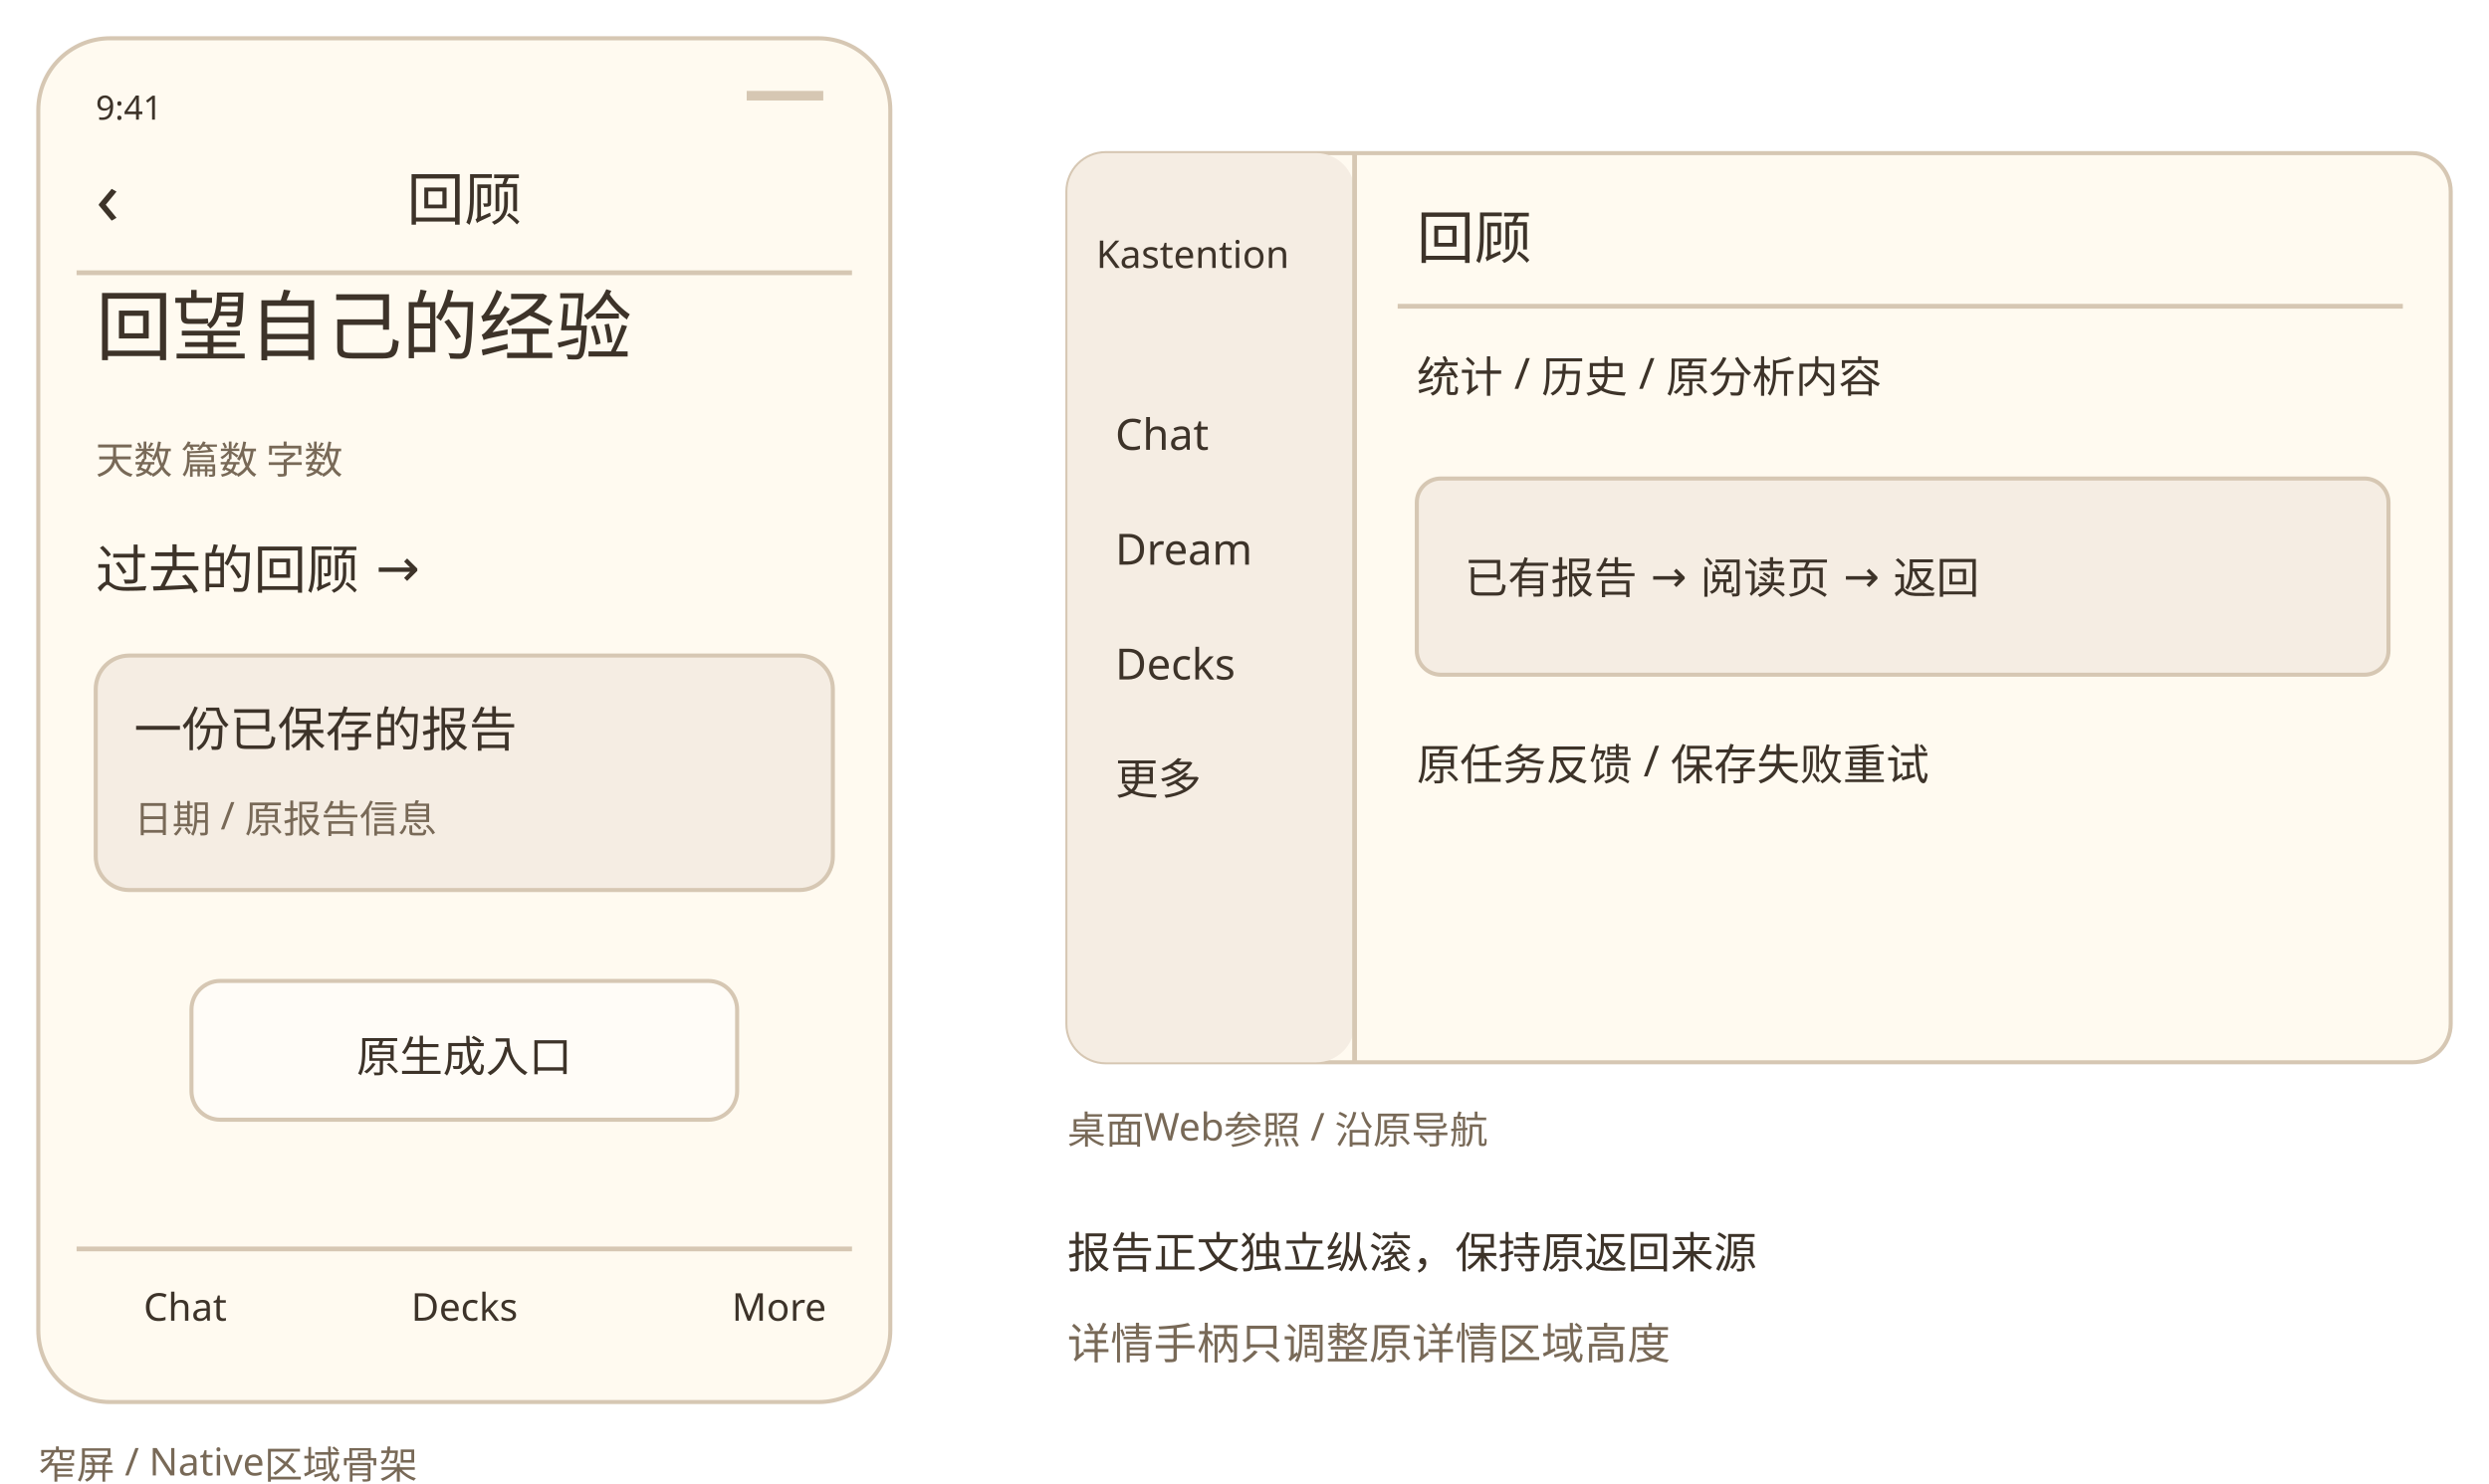
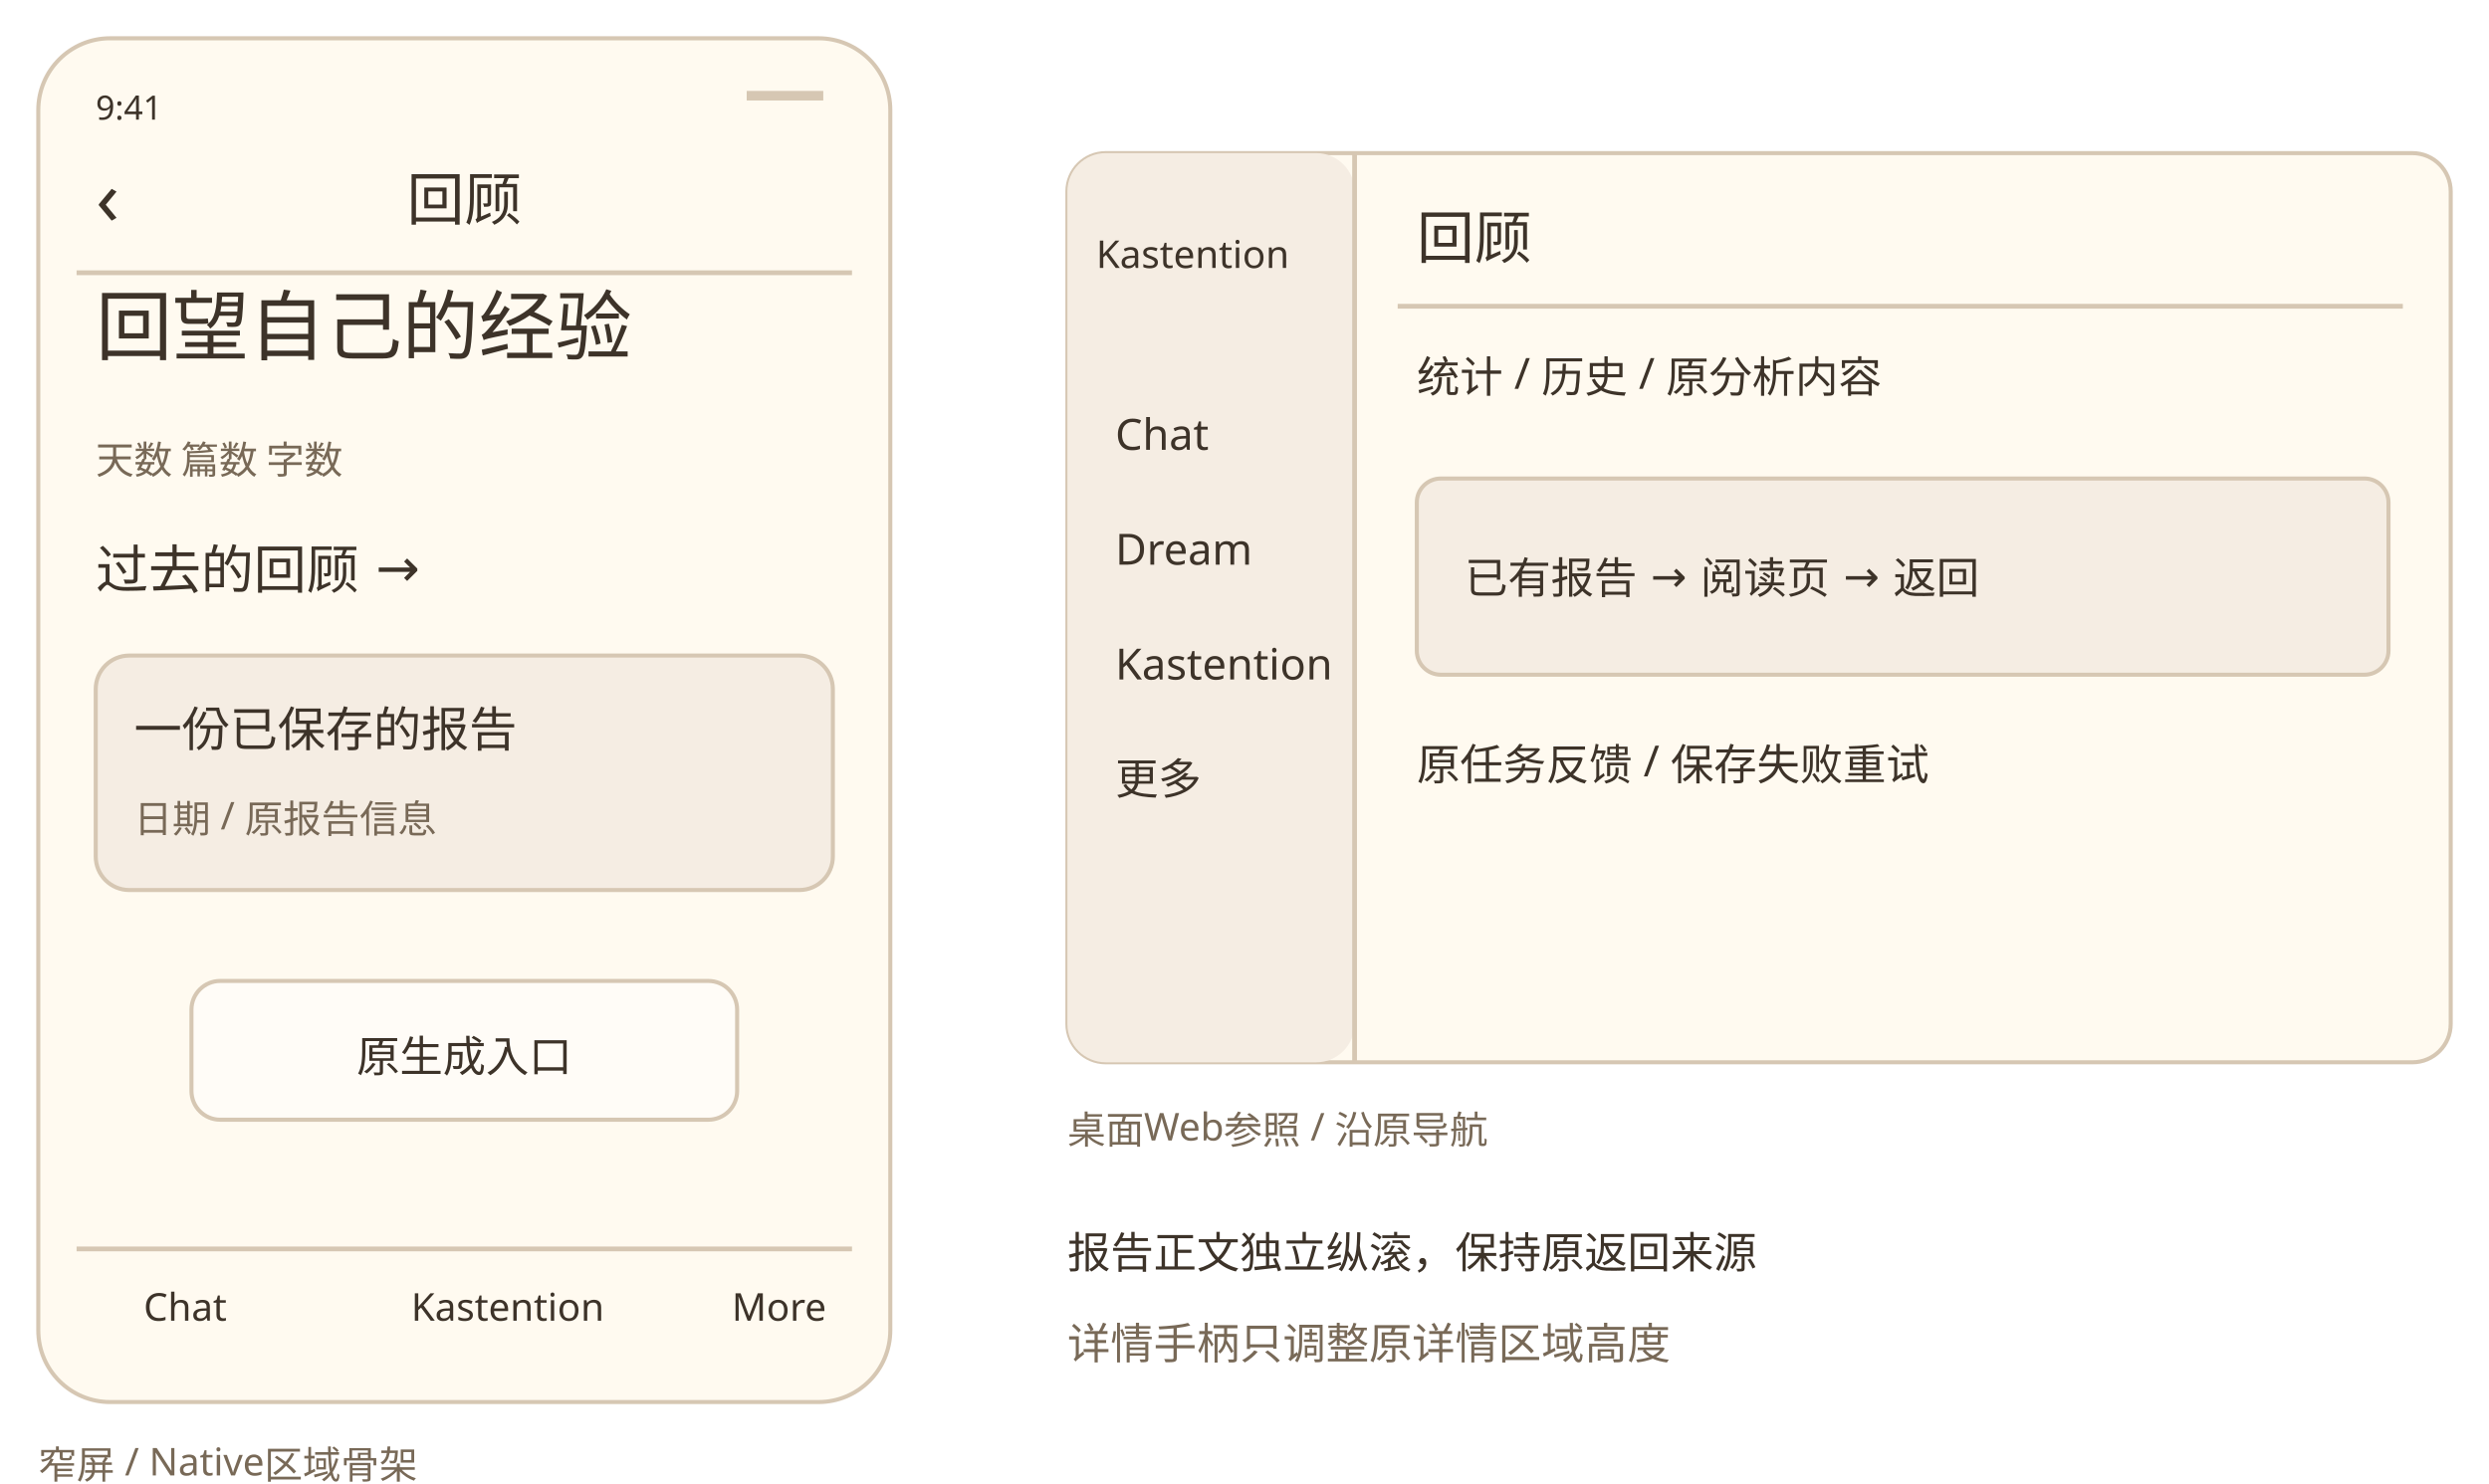
<svg xmlns="http://www.w3.org/2000/svg" width="520" height="310" preserveAspectRatio="xMinYMin meet" viewBox="0 0 520 310" version="1.0" fill-rule="evenodd">
  <clipPath id="clip">
    <rect x="0" y="0" width="520" height="310" />
  </clipPath>
  <g id="group" transform="scale(1,-1) translate(0,-310)" style="clip-path: url(#clip)">
    <g transform="">
      <rect x="8" y="17" width="178" height="285" rx="15" ry="15" style="stroke: rgb(84%,78%,70%); stroke-linecap: butt; stroke-width: 0.85; fill: rgb(100%,98%,94%); fill-rule: evenodd;" />
      <text x="20" y="285" style="font-family: Arial Unicode MS, PingFang SC, sans-serif; font-size: 7px;fill: rgb(24%,20%,16%); stroke:none;" transform="translate(0,570) scale(1,-1)">9:41</text>
      <path d="M 156,290 L 172,290 Z" style="stroke: rgb(84%,78%,70%); stroke-linecap: butt; stroke-width: 2;" />
      <text x="20" y="263" style="font-family: Arial Unicode MS, PingFang SC, sans-serif; font-size: 16px;fill: rgb(24%,20%,16%); stroke:none;" transform="translate(0,526) scale(1,-1)">‹</text>
      <text x="85.0" y="264" style="font-family: Arial Unicode MS, PingFang SC, sans-serif; font-size: 12px;fill: rgb(24%,20%,16%); stroke:none;" transform="translate(0,528) scale(1,-1)">回顾</text>
      <path d="M 16,253 L 178,253 Z" style="stroke: rgb(84%,78%,70%); stroke-linecap: butt; stroke-width: 1;" />
      <path d="M 16,49 L 178,49 Z" style="stroke: rgb(84%,78%,70%); stroke-linecap: butt; stroke-width: 1;" />
      <text x="30" y="34" style="font-family: Arial Unicode MS, PingFang SC, sans-serif; font-size: 8px;fill: rgb(24%,20%,16%); stroke:none;" transform="translate(0,68) scale(1,-1)">Chat</text>
-       <text x="85.887" y="34" style="font-family: Arial Unicode MS, PingFang SC, sans-serif; font-size: 8px;fill: rgb(24%,20%,16%); stroke:none;" transform="translate(0,68) scale(1,-1)">Decks</text>
+       <text x="85.887" y="34" style="font-family: Arial Unicode MS, PingFang SC, sans-serif; font-size: 8px;fill: rgb(24%,20%,16%); stroke:none;" transform="translate(0,68) scale(1,-1)">Kastention</text>
      <text x="152.887" y="34" style="font-family: Arial Unicode MS, PingFang SC, sans-serif; font-size: 8px;fill: rgb(24%,20%,16%); stroke:none;" transform="translate(0,68) scale(1,-1)">More</text>
      <rect x="223" y="88" width="289" height="190" rx="8" ry="8" style="stroke: rgb(84%,78%,70%); stroke-linecap: butt; stroke-width: 0.85; fill: rgb(100%,98%,94%); fill-rule: evenodd;" />
      <rect x="223" y="88" width="60" height="190" rx="8" ry="8" style="stroke: none; stroke-linecap: butt; stroke-width: 0.85; fill: rgb(96%,93%,89%); fill-rule: evenodd;" />
      <path d="M 283,278 L 283,88 Z" style="stroke: rgb(84%,78%,70%); stroke-linecap: butt; stroke-width: 1;" />
      <text x="229" y="254" style="font-family: Xiaolai, PingFang SC, sans-serif; font-size: 8px;fill: rgb(24%,20%,16%); stroke:none;" transform="translate(0,508) scale(1,-1)">Kastention</text>
      <text x="233" y="216" style="font-family: Arial Unicode MS, PingFang SC, sans-serif; font-size: 9px;fill: rgb(24%,20%,16%); stroke:none;" transform="translate(0,432) scale(1,-1)">Chat</text>
      <text x="233" y="192" style="font-family: Arial Unicode MS, PingFang SC, sans-serif; font-size: 9px;fill: rgb(24%,20%,16%); stroke:none;" transform="translate(0,384) scale(1,-1)">Dream</text>
-       <text x="233" y="168" style="font-family: Arial Unicode MS, PingFang SC, sans-serif; font-size: 9px;fill: rgb(24%,20%,16%); stroke:none;" transform="translate(0,336) scale(1,-1)">Decks</text>
+       <text x="233" y="168" style="font-family: Arial Unicode MS, PingFang SC, sans-serif; font-size: 9px;fill: rgb(24%,20%,16%); stroke:none;" transform="translate(0,336) scale(1,-1)">Kastention</text>
      <text x="233" y="144" style="font-family: Arial Unicode MS, PingFang SC, sans-serif; font-size: 9px;fill: rgb(24%,20%,16%); stroke:none;" transform="translate(0,288) scale(1,-1)">更多</text>
      <text x="296" y="256" style="font-family: Arial Unicode MS, PingFang SC, sans-serif; font-size: 12px;fill: rgb(24%,20%,16%); stroke:none;" transform="translate(0,512) scale(1,-1)">回顾</text>
      <path d="M 292,246 L 502,246 Z" style="stroke: rgb(84%,78%,70%); stroke-linecap: butt; stroke-width: 1;" />
      <text x="8" y="1" style="font-family: Arial Unicode MS, PingFang SC, sans-serif; font-size: 8px;fill: rgb(47%,41%,34%); stroke:none;" transform="translate(0,2) scale(1,-1)">窄屏 / Native区域骨架</text>
      <text x="223" y="71" style="font-family: Arial Unicode MS, PingFang SC, sans-serif; font-size: 8px;fill: rgb(47%,41%,34%); stroke:none;" transform="translate(0,142) scale(1,-1)">桌面Web参照 / 沿原导航</text>
      <text x="20" y="236" style="font-family: Xiaolai, PingFang SC, sans-serif; font-size: 16px;fill: rgb(24%,20%,16%); stroke:none;" transform="translate(0,472) scale(1,-1)">回望自己的经验</text>
      <text x="20" y="211" style="font-family: Arial Unicode MS, PingFang SC, sans-serif; font-size: 8px;fill: rgb(47%,41%,34%); stroke:none;" transform="translate(0,422) scale(1,-1)">天数    篇数    字数</text>
      <text x="20" y="187" style="font-family: Arial Unicode MS, PingFang SC, sans-serif; font-size: 11px;fill: rgb(24%,20%,16%); stroke:none;" transform="translate(0,374) scale(1,-1)">过去的回顾 →</text>
      <rect x="20" y="124" width="154" height="49" rx="7" ry="7" style="stroke: rgb(84%,78%,70%); stroke-linecap: butt; stroke-width: 0.85; fill: rgb(96%,93%,89%); fill-rule: evenodd;" />
      <text x="28" y="154" style="font-family: Arial Unicode MS, PingFang SC, sans-serif; font-size: 10px;fill: rgb(24%,20%,16%); stroke:none;" transform="translate(0,308) scale(1,-1)">一份已保存的报告</text>
      <text x="28" y="136" style="font-family: Arial Unicode MS, PingFang SC, sans-serif; font-size: 8px;fill: rgb(47%,41%,34%); stroke:none;" transform="translate(0,272) scale(1,-1)">日期 / 原报告信息</text>
      <rect x="40" y="76" width="114" height="29" rx="6" ry="6" style="stroke: rgb(84%,78%,70%); stroke-linecap: butt; stroke-width: 0.85; fill: rgb(100%,99%,97%); fill-rule: evenodd;" />
      <text x="74.5" y="86" style="font-family: Arial Unicode MS, PingFang SC, sans-serif; font-size: 9px;fill: rgb(24%,20%,16%); stroke:none;" transform="translate(0,172) scale(1,-1)">原生成入口</text>
      <text x="296" y="228" style="font-family: Arial Unicode MS, PingFang SC, sans-serif; font-size: 9px;fill: rgb(24%,20%,16%); stroke:none;" transform="translate(0,456) scale(1,-1)">统计 / 历史 / 原分析内容</text>
      <rect x="296" y="169" width="203" height="41" rx="5" ry="5" style="stroke: rgb(84%,78%,70%); stroke-linecap: butt; stroke-width: 0.85; fill: rgb(96%,93%,89%); fill-rule: evenodd;" />
      <text x="306" y="186" style="font-family: Arial Unicode MS, PingFang SC, sans-serif; font-size: 9px;fill: rgb(24%,20%,16%); stroke:none;" transform="translate(0,372) scale(1,-1)">已有报告 → 阅读页 → 返回</text>
      <text x="296" y="147" style="font-family: Arial Unicode MS, PingFang SC, sans-serif; font-size: 9px;fill: rgb(24%,20%,16%); stroke:none;" transform="translate(0,294) scale(1,-1)">原任务反馈 / 保存失败重试</text>
      <text x="223" y="45" style="font-family: Arial Unicode MS, PingFang SC, sans-serif; font-size: 9px;fill: rgb(24%,20%,16%); stroke:none;" transform="translate(0,90) scale(1,-1)">报告正文独立纵滚，保持原返回来源</text>
      <text x="223" y="26" style="font-family: Arial Unicode MS, PingFang SC, sans-serif; font-size: 9px;fill: rgb(47%,41%,34%); stroke:none;" transform="translate(0,52) scale(1,-1)">详情手柄只调整原详情区域高度</text>
    </g>
  </g>
</svg>
